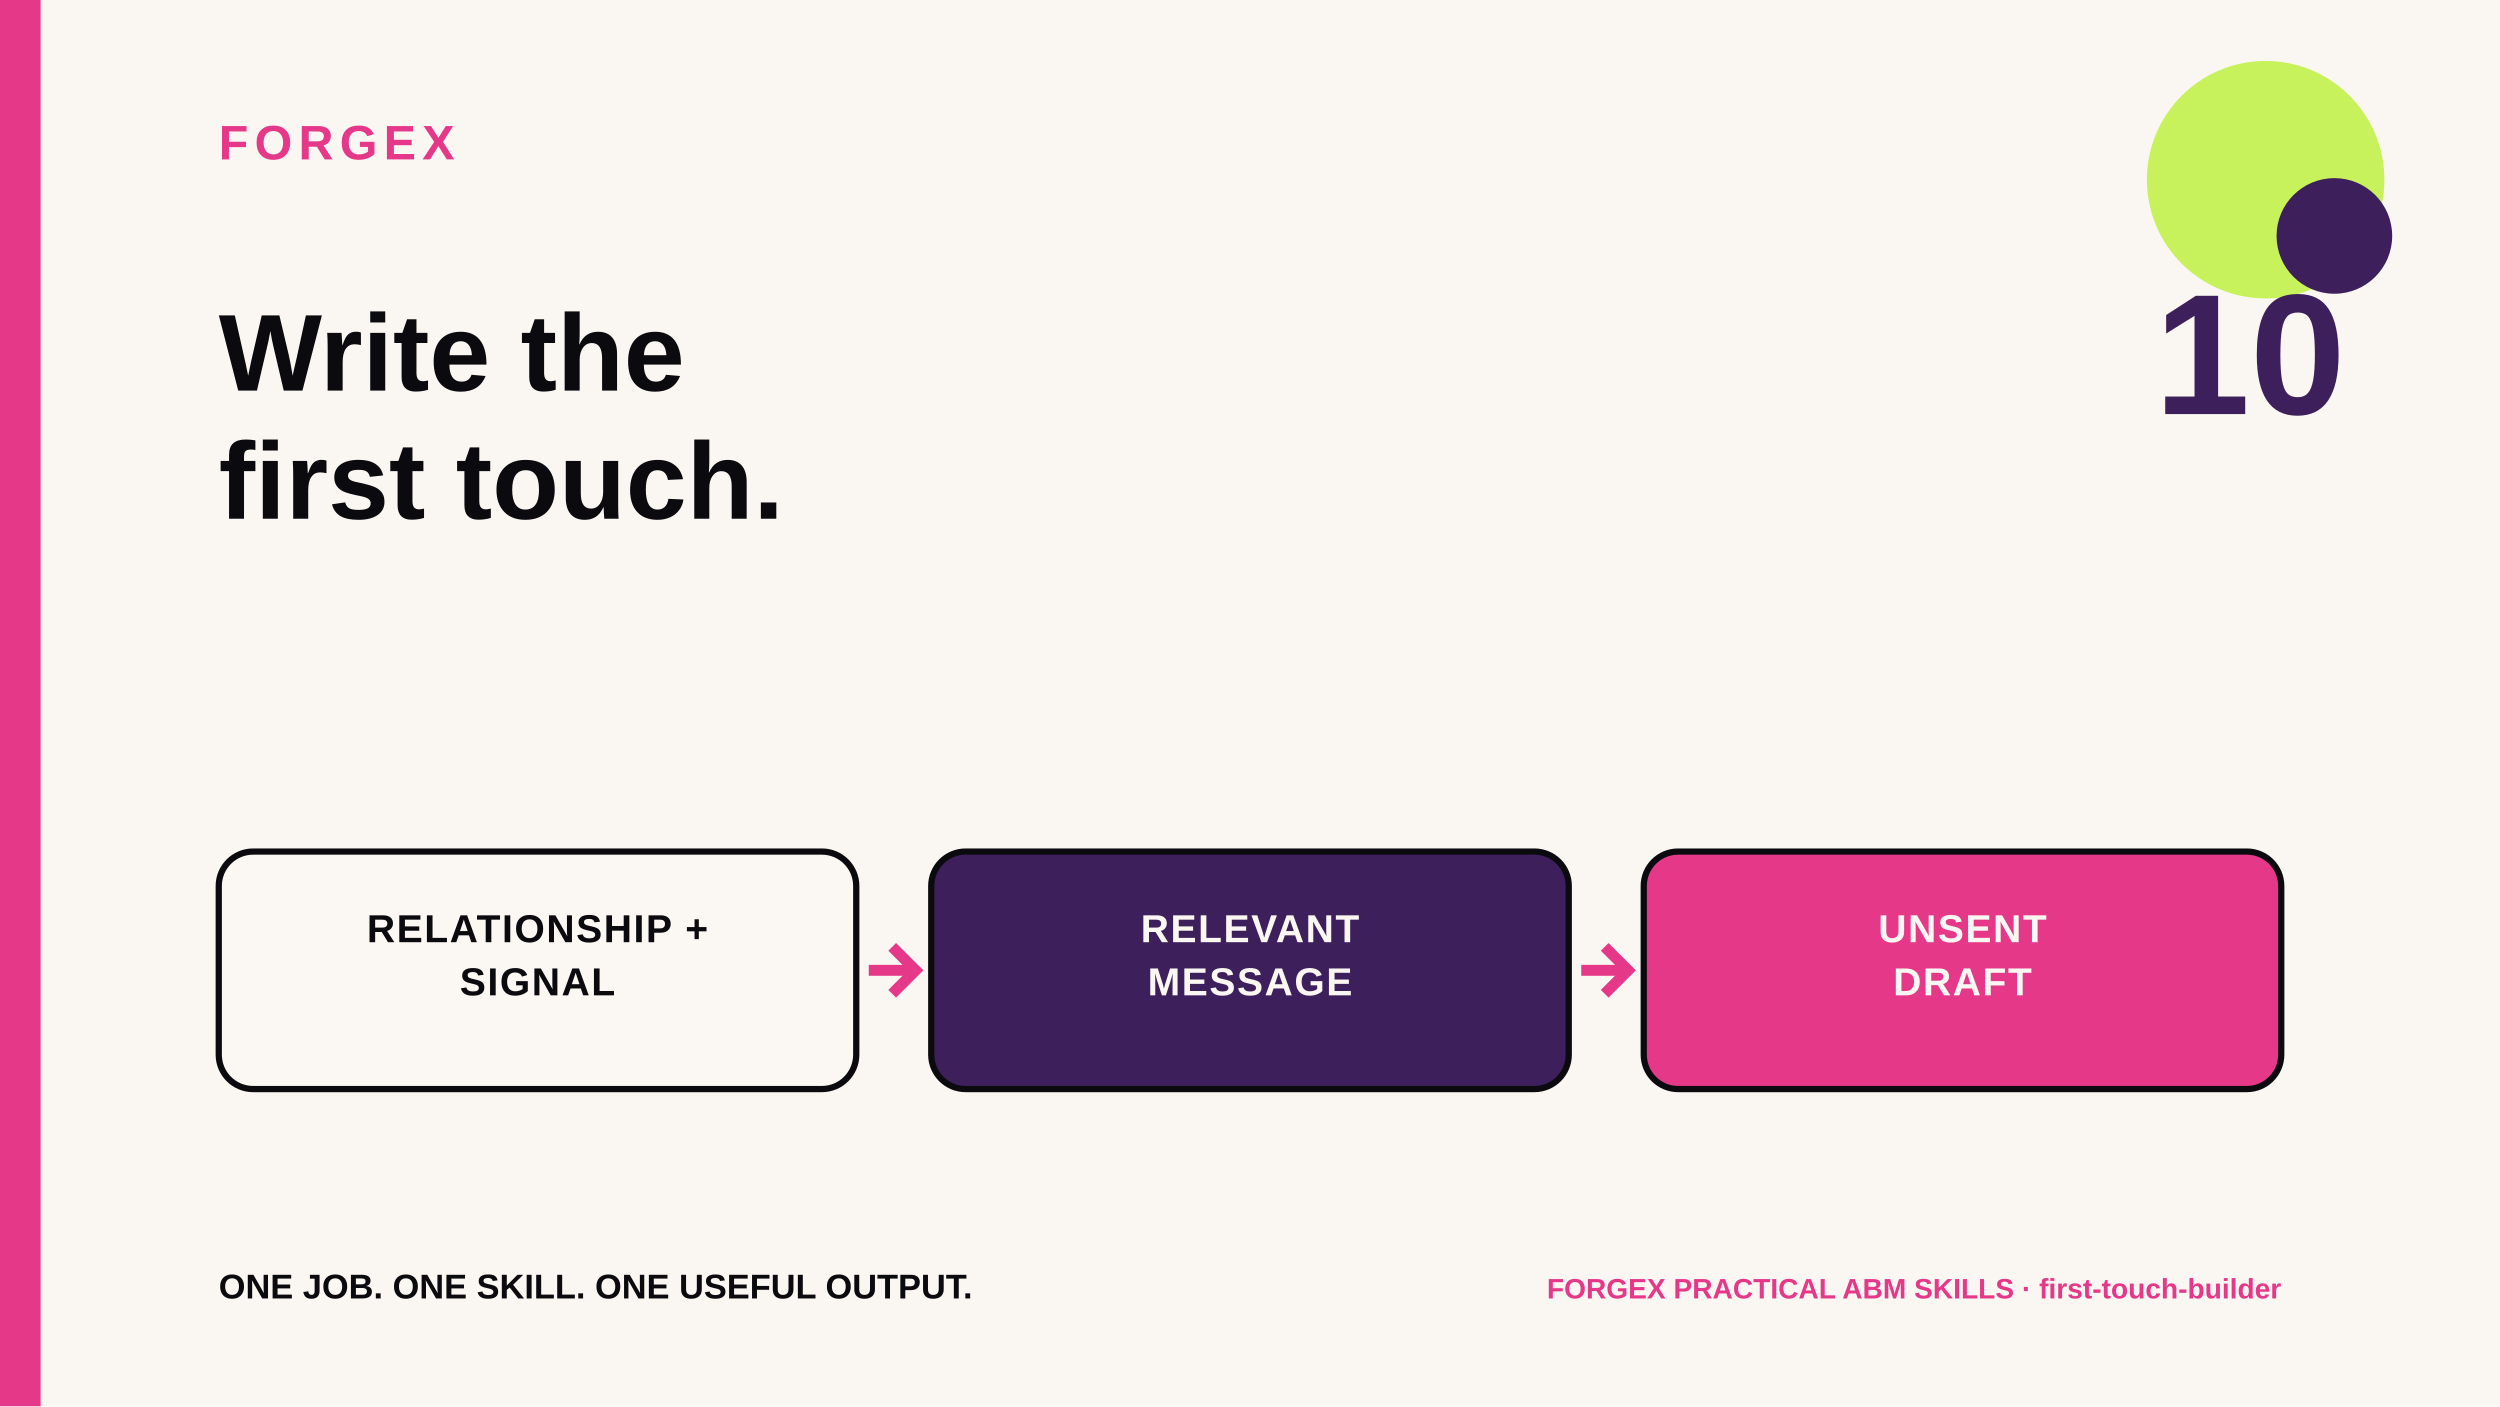
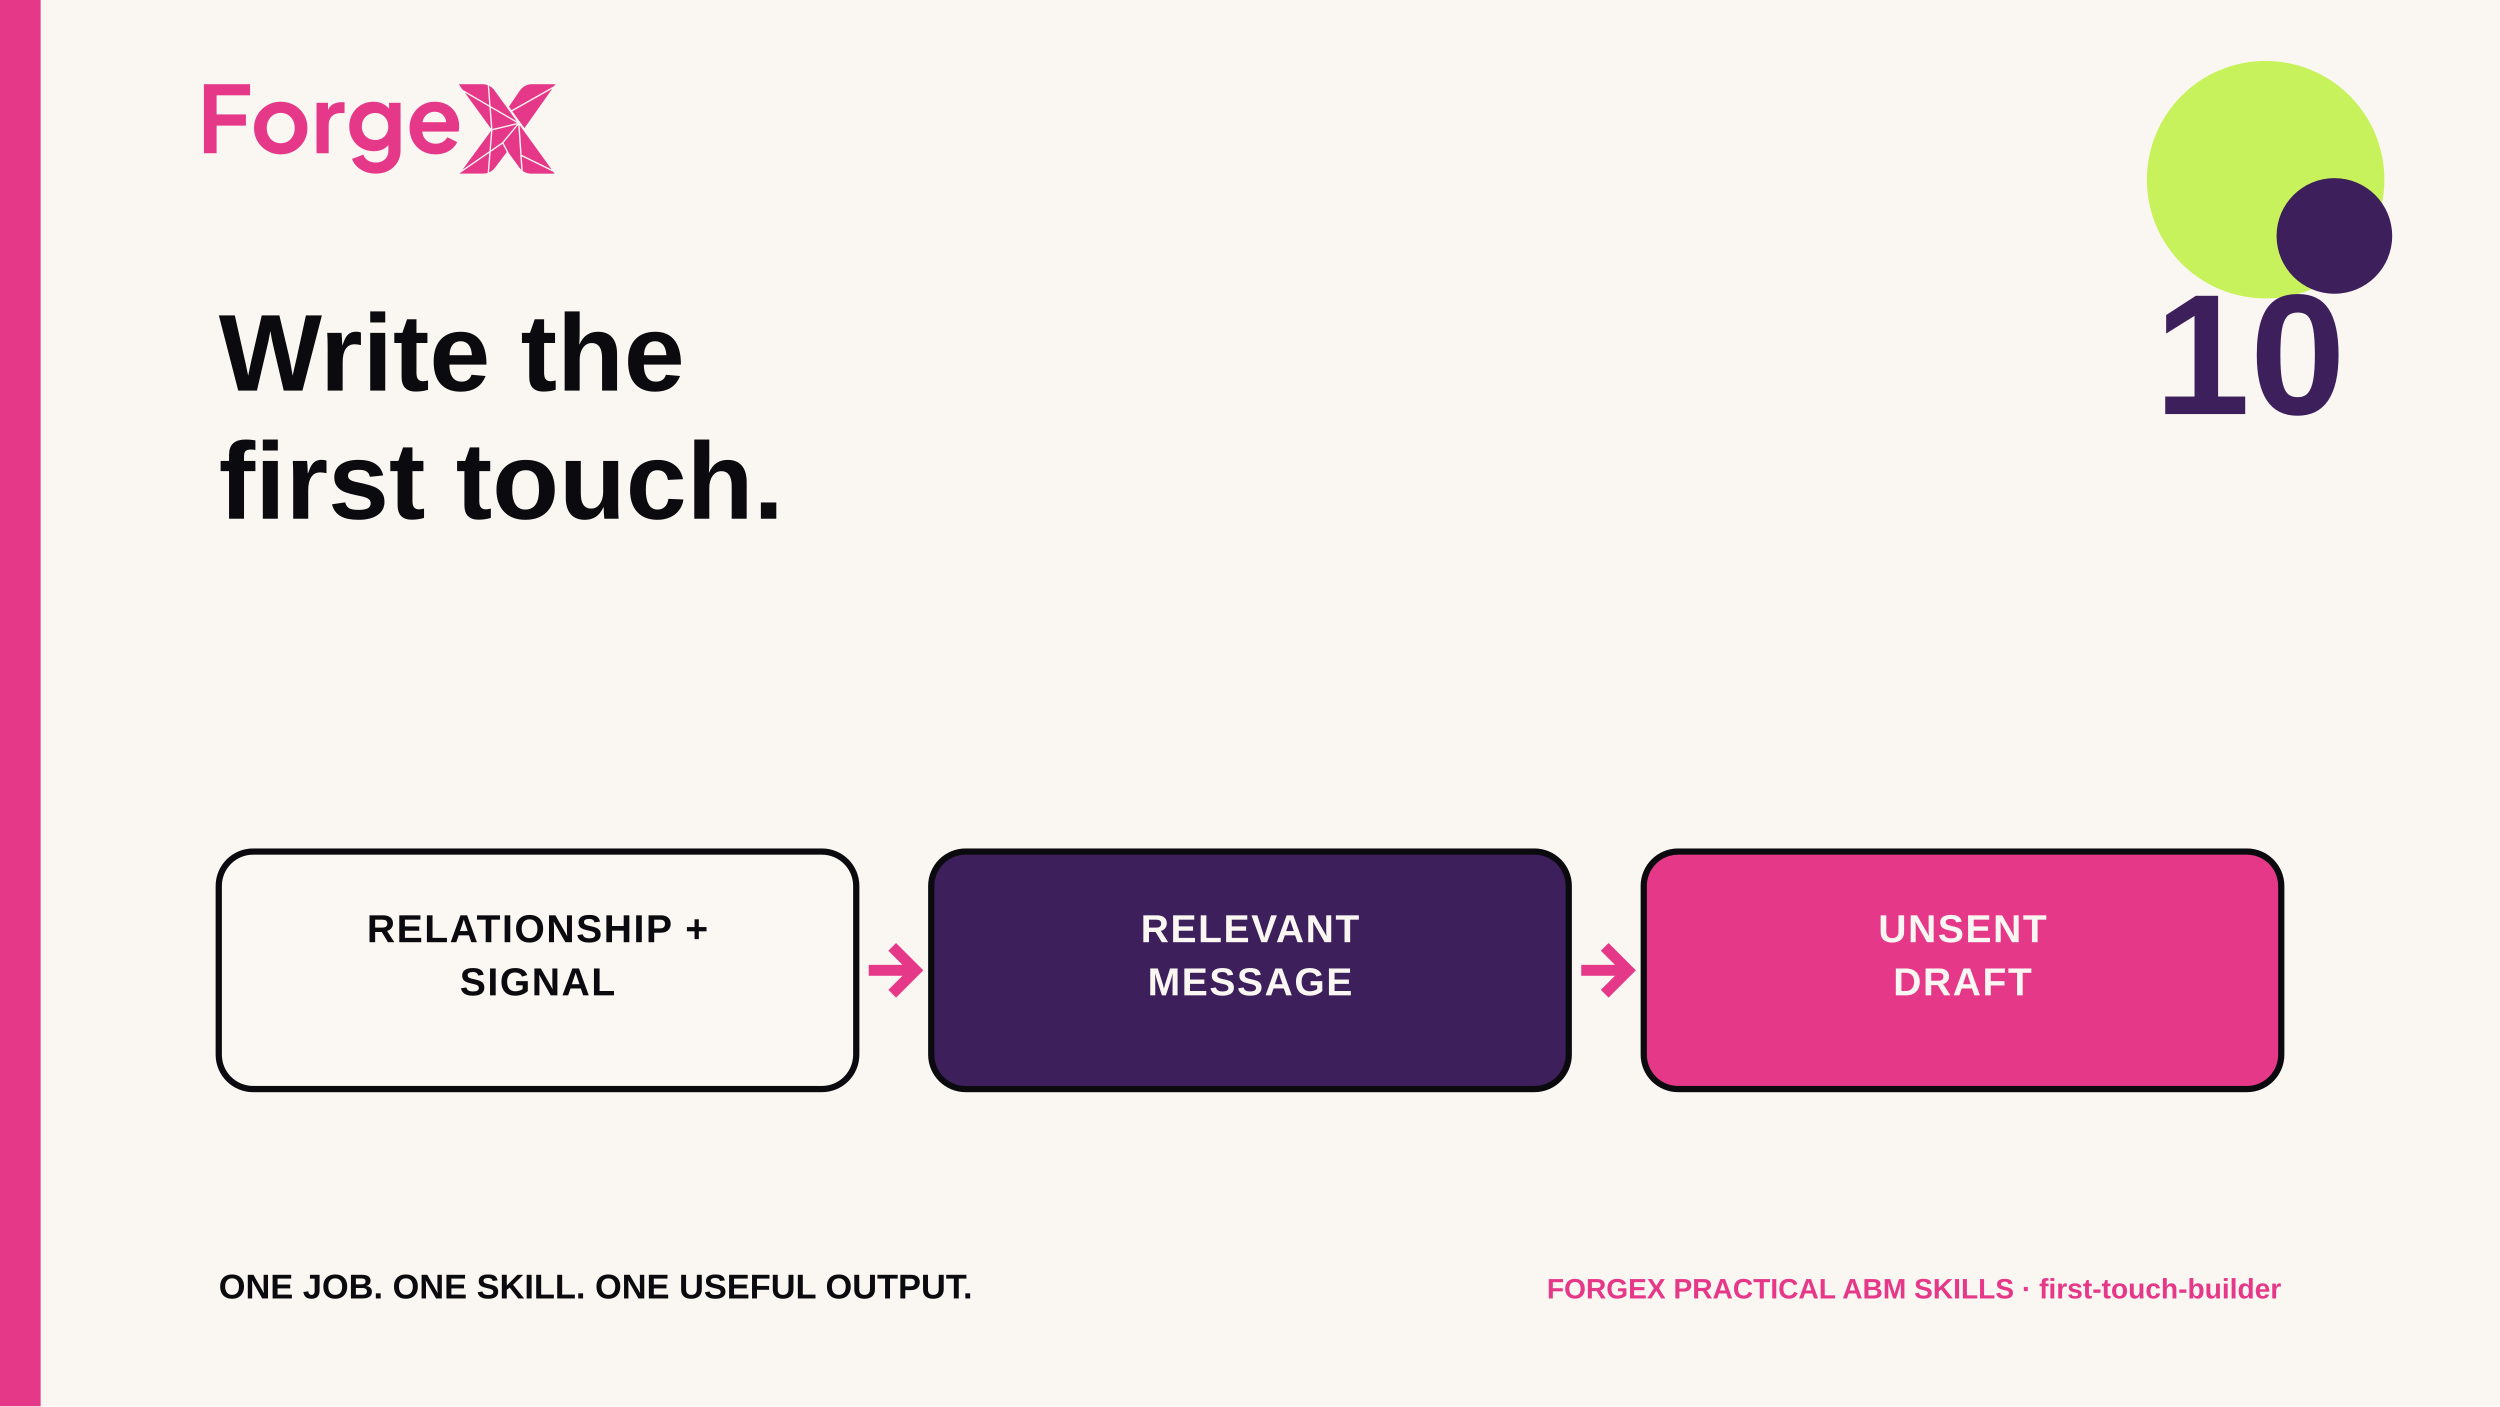
<svg xmlns="http://www.w3.org/2000/svg" width="1600" height="900" viewBox="0 0 1600 900">
  <rect width="1600" height="900" fill="#FAF7F2" />
  <rect x="0" y="0" width="26" height="900" fill="#E63888" />
  <circle cx="1450" cy="115" r="76" fill="#C7F25C" />
  <circle cx="1494" cy="151" r="37" fill="#3D1F5C" />
-   <text x="140" y="102" font-family="Arial, Helvetica, sans-serif" font-size="31" font-weight="900" fill="#E63888" letter-spacing="4">FORGEX</text>
+   <svg x="108" y="44" width="270" height="77" viewBox="0 0 1080 307.2">
+     <g fill="#E63888">
+       <path d="M90,215.9V39.1h118.2v28.5h-85.7v48.9h75v28.7h-75v70.7H90z" />
+       <path d="M286.7,218.8c-12.5,0-23.9-2.9-34.3-8.8c-10.4-5.9-18.6-13.8-24.8-24c-6.2-10.1-9.3-21.7-9.3-34.6c0-13,3.1-24.5,9.3-34.6c6.2-10.1,14.4-18.1,24.7-24c10.3-5.9,21.8-8.8,34.4-8.8c12.8,0,24.4,2.9,34.6,8.8c10.3,5.9,18.5,13.8,24.6,23.9c6.1,10.1,9.1,21.6,9.1,34.8c0,13-3.1,24.5-9.3,34.6c-6.2,10.1-14.4,18.1-24.7,24C310.9,215.8,299.4,218.8,286.7,218.8z M286.7,190.3c7.1,0,13.3-1.7,18.6-5c5.3-3.3,9.5-8,12.6-13.9c3.1-5.9,4.6-12.6,4.6-20.1c0-7.4-1.5-14.1-4.6-19.9c-3.1-5.9-7.3-10.4-12.6-13.8c-5.3-3.3-11.5-5-18.6-5c-7,0-13.1,1.7-18.5,5c-5.4,3.3-9.6,7.9-12.7,13.8c-3.1,5.9-4.6,12.5-4.6,19.9c0,7.4,1.5,14.1,4.6,20.1c3.1,5.9,7.3,10.6,12.7,13.9C273.6,188.6,279.8,190.3,286.7,190.3z" />
+       <path d="M378.3,215.9V86.8h29.4v28.7l-2.4-4.3c3-9.6,7.7-16.4,14.1-20.2c6.4-3.8,14.1-5.7,23.1-5.7h7.6v27.8h-11.2c-8.9,0-16,2.7-21.4,8.1c-5.4,5.4-8.1,13-8.1,22.8v71.9H378.3z" />
+       <path d="M530,268.1c-9.7,0-18.6-1.6-26.8-4.7c-8.2-3.2-15.3-7.6-21.2-13.2c-5.9-5.6-10.2-12.2-12.9-19.8l29-10.9c1.9,6,5.7,10.9,11.3,14.6c5.6,3.7,12.5,5.6,20.5,5.6c6.3,0,11.9-1.2,16.7-3.6c4.8-2.4,8.6-5.8,11.4-10.3c2.8-4.5,4.2-9.9,4.2-16.3v-29.4l5.7,7.1c-4.4,7.8-10.3,13.6-17.7,17.6c-7.4,4-15.9,5.9-25.5,5.9c-11.9,0-22.5-2.8-32-8.3c-9.5-5.5-17-13.1-22.4-22.8c-5.5-9.7-8.2-20.5-8.2-32.5c0-12.2,2.7-23,8.2-32.5c5.5-9.5,12.9-17,22.2-22.4c9.3-5.5,19.9-8.2,31.8-8.2c9.6,0,18.1,2,25.4,6.1c7.3,4,13.4,9.8,18.3,17.4l-4,7.8V86.8h29.4v122.7c0,11.2-2.7,21.3-8.2,30.1c-5.5,8.9-12.9,15.8-22.3,20.9C553.2,265.6,542.3,268.1,530,268.1z M528.6,182c6.6,0,12.5-1.5,17.4-4.4c5-2.9,8.9-7,11.7-12.2c2.9-5.2,4.3-11.2,4.3-18c0-6.6-1.5-12.6-4.4-17.8c-2.9-5.2-6.9-9.3-11.9-12.3c-5-3-10.7-4.5-17.2-4.5s-12.3,1.5-17.6,4.5c-5.2,3-9.3,7.1-12.2,12.3c-2.9,5.2-4.4,11.2-4.4,17.8c0,6.6,1.5,12.6,4.4,17.8c2.9,5.2,7,9.3,12.1,12.3C516,180.5,521.9,182,528.6,182z" />
+       <path d="M683.1,218.8c-13.3,0-25-3-35-9c-10-6-17.8-14.2-23.4-24.4c-5.5-10.3-8.3-21.7-8.3-34.2c0-13,2.8-24.5,8.5-34.5c5.7-10,13.4-18,23-23.9c9.6-5.9,20.6-8.8,32.7-8.8c10.1,0,19,1.7,26.7,5c7.7,3.3,14.2,7.9,19.6,13.8c5.4,5.9,9.5,12.5,12.3,20.1c2.8,7.5,4.3,15.6,4.3,24.3c0,2.4-0.1,4.7-0.4,7c-0.2,2.3-0.7,4.4-1.3,6.3h-99.7v-24h82.1l-15,11.2c1.6-7.3,1.3-13.8-0.8-19.5c-2.1-5.7-5.6-10.2-10.4-13.5c-4.8-3.3-10.6-5-17.4-5c-6.5,0-12.3,1.7-17.3,5c-5.1,3.3-8.9,8.1-11.5,14.2c-2.6,6.2-3.6,13.7-3,22.5c-0.6,7.9,0.4,14.9,3.2,21c2.8,6.1,6.9,10.8,12.3,14.1c5.5,3.3,11.7,5,18.9,5c7.1,0,13.2-1.5,18.2-4.5c5-3,8.9-7,11.7-12.1l25.2,12.3c-2.5,6.2-6.5,11.6-11.9,16.4c-5.4,4.7-11.8,8.5-19.2,11.2C699.8,217.4,691.8,218.8,683.1,218.8z" />
+       <path d="M986.5,44l3.5-4.9h-60.1c-12.5,0-24.2,6.2-31.2,16.5l-27.8,41l6.5,9L986.5,44z" />
+       <polygon points="910.6,151.6 981.8,50.7 879.5,108.5" />
+       <path d="M824.2,212.4l-4.3,52.6c5.9-2.6,11.2-6.6,15.2-11.9l30.3-40.2l-11.2-21.2L824.2,212.4z" />
+       <path d="M816.5,41.5c-4.2-1.6-8.6-2.4-13.2-2.4h-60.8l6.3,9.2l4,5.5l67.6,39.3L816.5,41.5z" />
+       <path d="M745.5,266.8l-0.9,1.3H805c3.9,0,7.7-0.6,11.3-1.7l4.2-51.4L745.5,266.8z" />
+       <polygon points="825.1,158.5 751.8,258.2 820.9,210.5" />
+       <polygon points="824.5,99.4 828.7,153.7 891.5,138.4" />
+       <polygon points="891.5,142 828.7,157.3 824.6,207.9 853.7,187.8" />
+       <path d="M906.2,261.3c6.3,4.4,13.8,6.9,21.7,6.9h60c-1.1-1.5-2.2-3.1-3.3-4.6L903.7,224L906.2,261.3z" />
+       <polygon points="757.9,60.7 825.1,153.2 820.8,97.3" />
+       <path d="M980.3,257.5c-27.4-37.8-54.7-75.6-82-113.5l5.2,75.9L980.3,257.5z" />
+       <path d="M891.1,134.2c-19.1-26.5-38.2-52.9-57.3-79.4c-3.6-5-8.4-9-13.8-11.7l4,52.1L891.1,134.2z" />
+       <path d="M856.9,189.3l14.5,27.5l26,35.7c1.5,2.1,3.3,4,5.1,5.7l-7.8-114.7L856.9,189.3z" />
+     </g>
+   </svg>
  <text x="1440" y="265" text-anchor="middle" font-family="Arial, Helvetica, sans-serif" font-size="110" font-weight="900" fill="#3D1F5C">10</text>
  <text x="140" y="250" fill="#0B0B0F" font-family="Arial, Helvetica, sans-serif" font-size="70" font-weight="900">Write the</text>
  <text x="140" y="332" fill="#0B0B0F" font-family="Arial, Helvetica, sans-serif" font-size="70" font-weight="900">first touch.</text>
  <rect x="140" y="545" width="408" height="152" rx="22" fill="#FBF8F4" stroke="#0B0B0F" stroke-width="4" />
  <path d="M 556 621 L 586 621" stroke="#E63888" stroke-width="7" />
  <path d="M 571 606 L 586 621 L 571 636" fill="none" stroke="#E63888" stroke-width="7" />
  <text x="344" y="603" text-anchor="middle" fill="#0B0B0F" font-family="Arial, Helvetica, sans-serif" font-size="25" font-weight="800" letter-spacing="1">RELATIONSHIP +</text>
  <text x="344" y="637" text-anchor="middle" fill="#0B0B0F" font-family="Arial, Helvetica, sans-serif" font-size="25" font-weight="800" letter-spacing="1">SIGNAL</text>
  <rect x="596" y="545" width="408" height="152" rx="22" fill="#3D1F5C" stroke="#0B0B0F" stroke-width="4" />
  <path d="M 1012 621 L 1042 621" stroke="#E63888" stroke-width="7" />
  <path d="M 1027 606 L 1042 621 L 1027 636" fill="none" stroke="#E63888" stroke-width="7" />
  <text x="800" y="603" text-anchor="middle" fill="#FAF7F2" font-family="Arial, Helvetica, sans-serif" font-size="25" font-weight="800" letter-spacing="1">RELEVANT</text>
  <text x="800" y="637" text-anchor="middle" fill="#FAF7F2" font-family="Arial, Helvetica, sans-serif" font-size="25" font-weight="800" letter-spacing="1">MESSAGE</text>
  <rect x="1052" y="545" width="408" height="152" rx="22" fill="#E63888" stroke="#0B0B0F" stroke-width="4" />
  <text x="1256" y="603" text-anchor="middle" fill="#FAF7F2" font-family="Arial, Helvetica, sans-serif" font-size="25" font-weight="800" letter-spacing="1">UNSENT</text>
  <text x="1256" y="637" text-anchor="middle" fill="#FAF7F2" font-family="Arial, Helvetica, sans-serif" font-size="25" font-weight="800" letter-spacing="1">DRAFT</text>
  <text x="140" y="831" font-family="Arial, Helvetica, sans-serif" font-size="22" font-weight="700" fill="#0B0B0F">ONE JOB. ONE SKILL. ONE USEFUL OUTPUT.</text>
  <text x="1460" y="831" text-anchor="end" font-family="Arial, Helvetica, sans-serif" font-size="18" font-weight="700" fill="#E63888">FORGEX PRACTICAL ABM SKILLS · first-touch-builder</text>
</svg>
